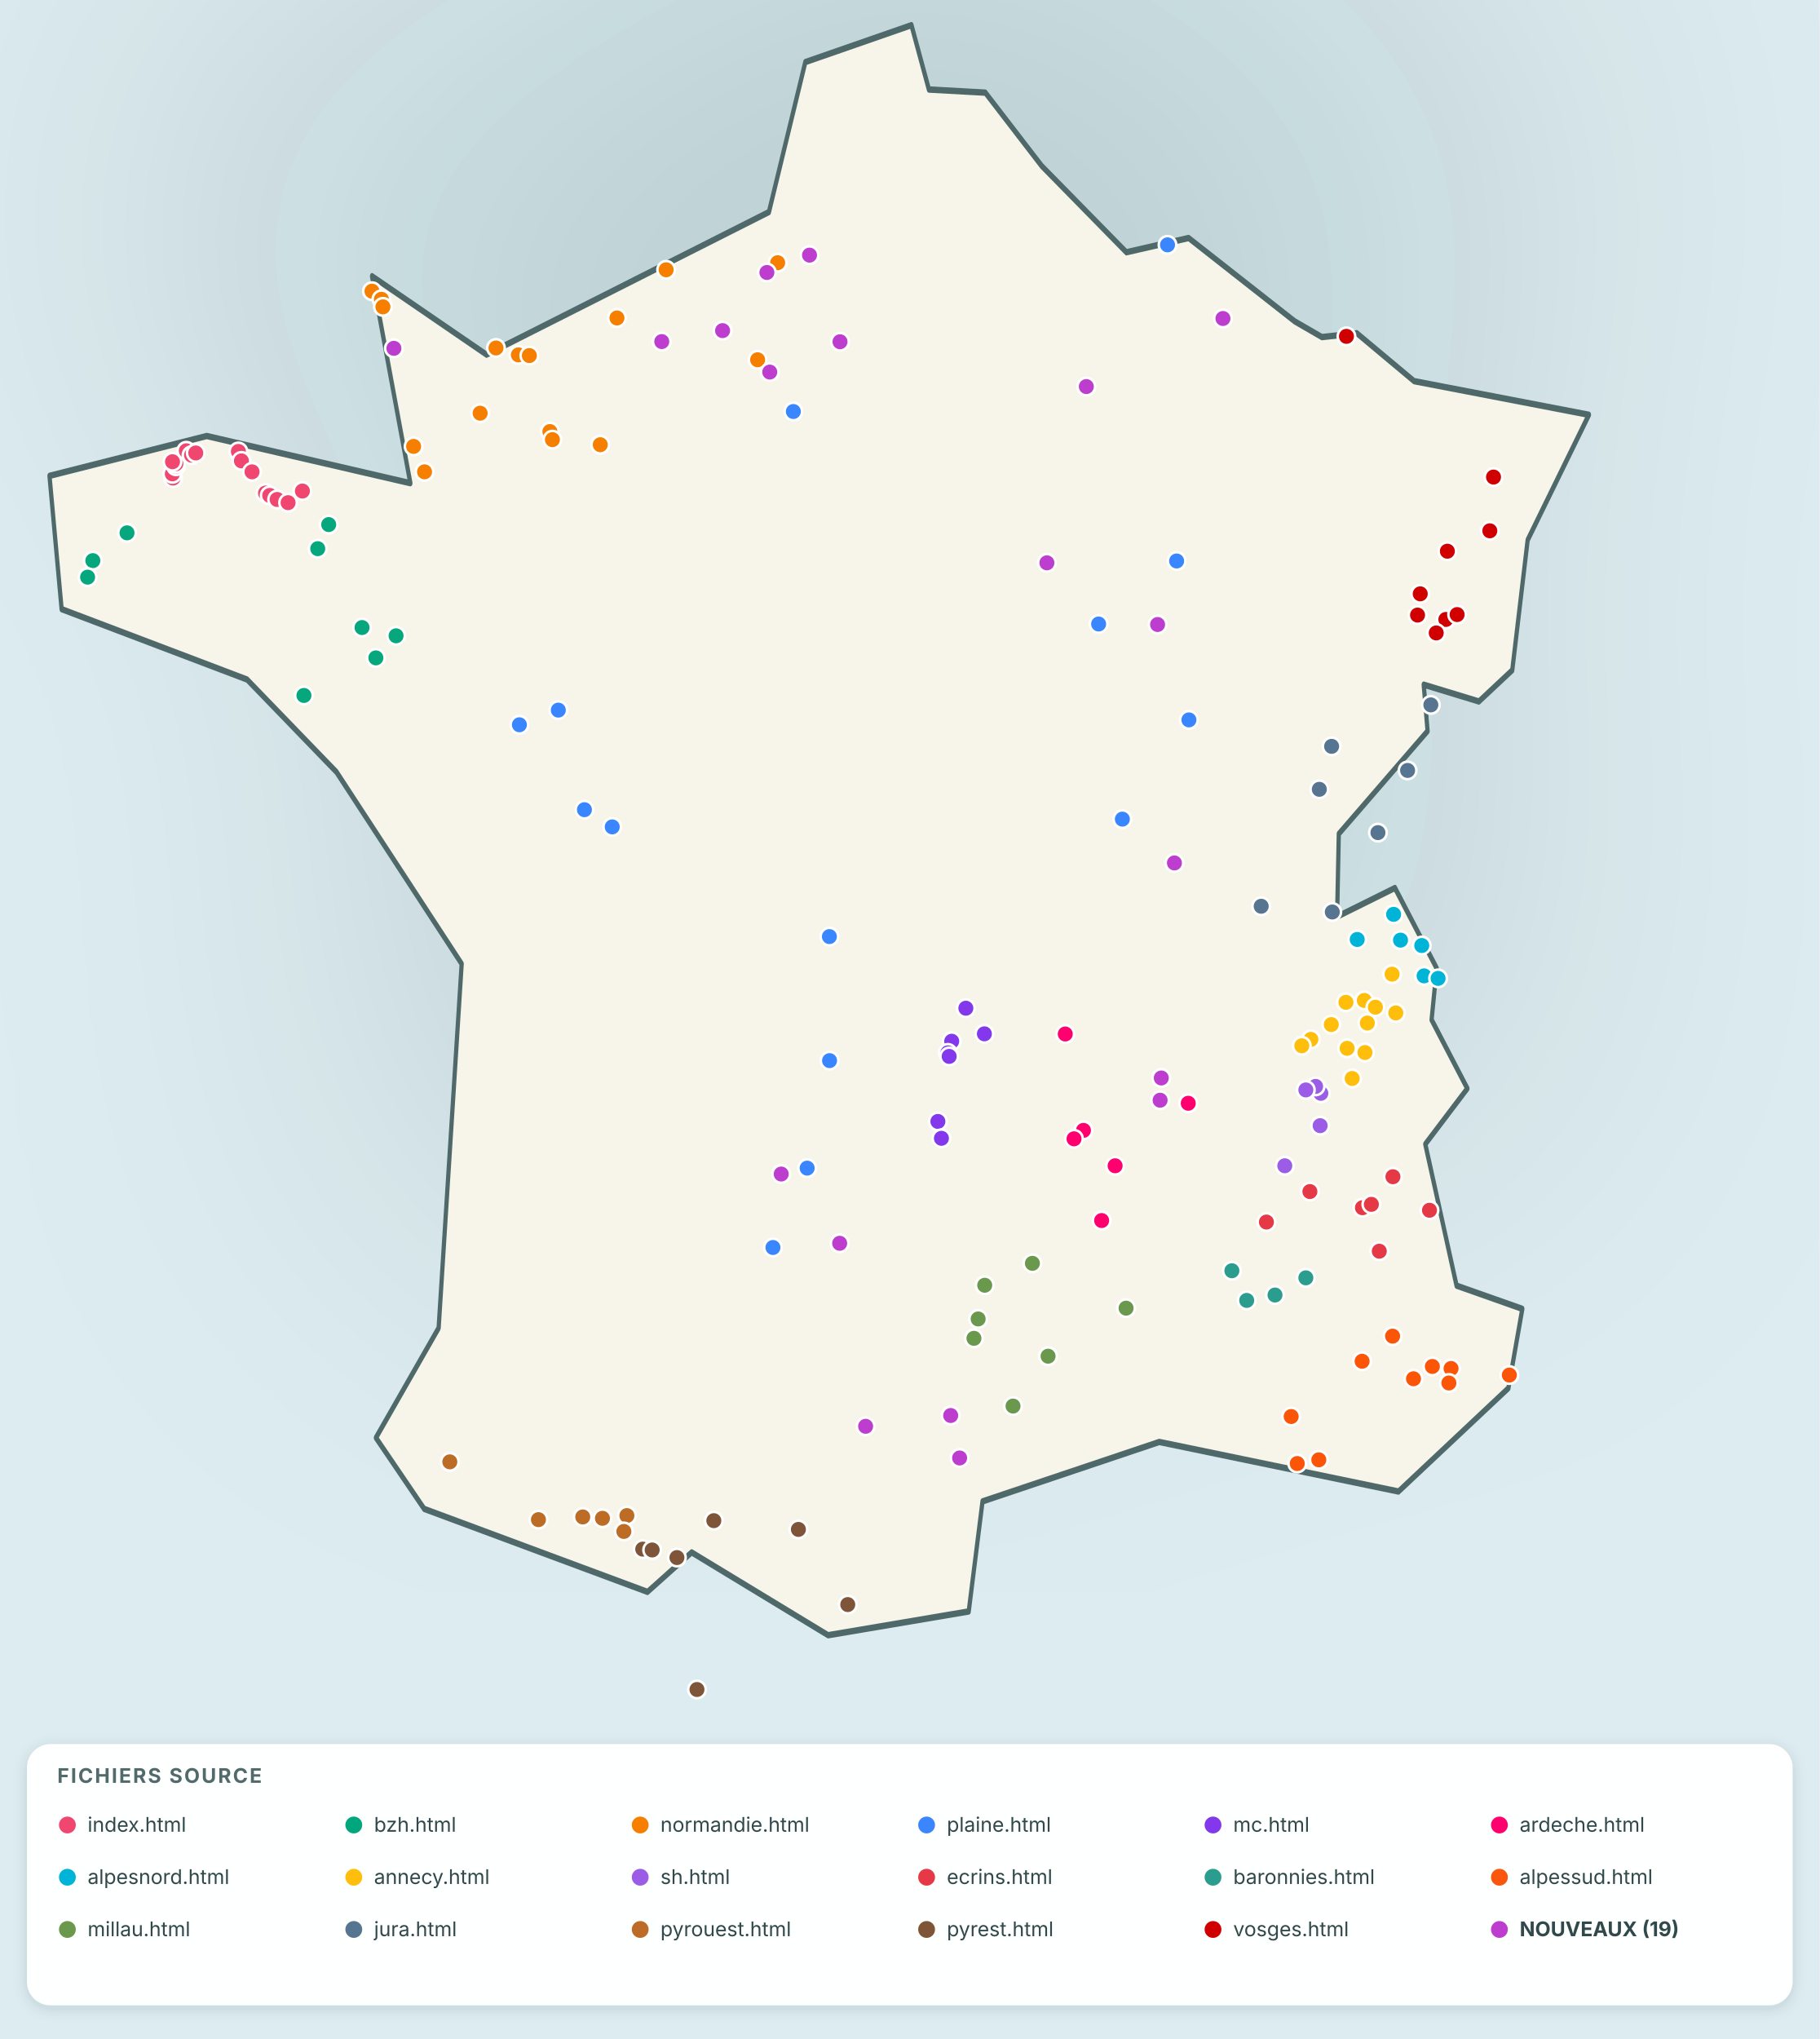
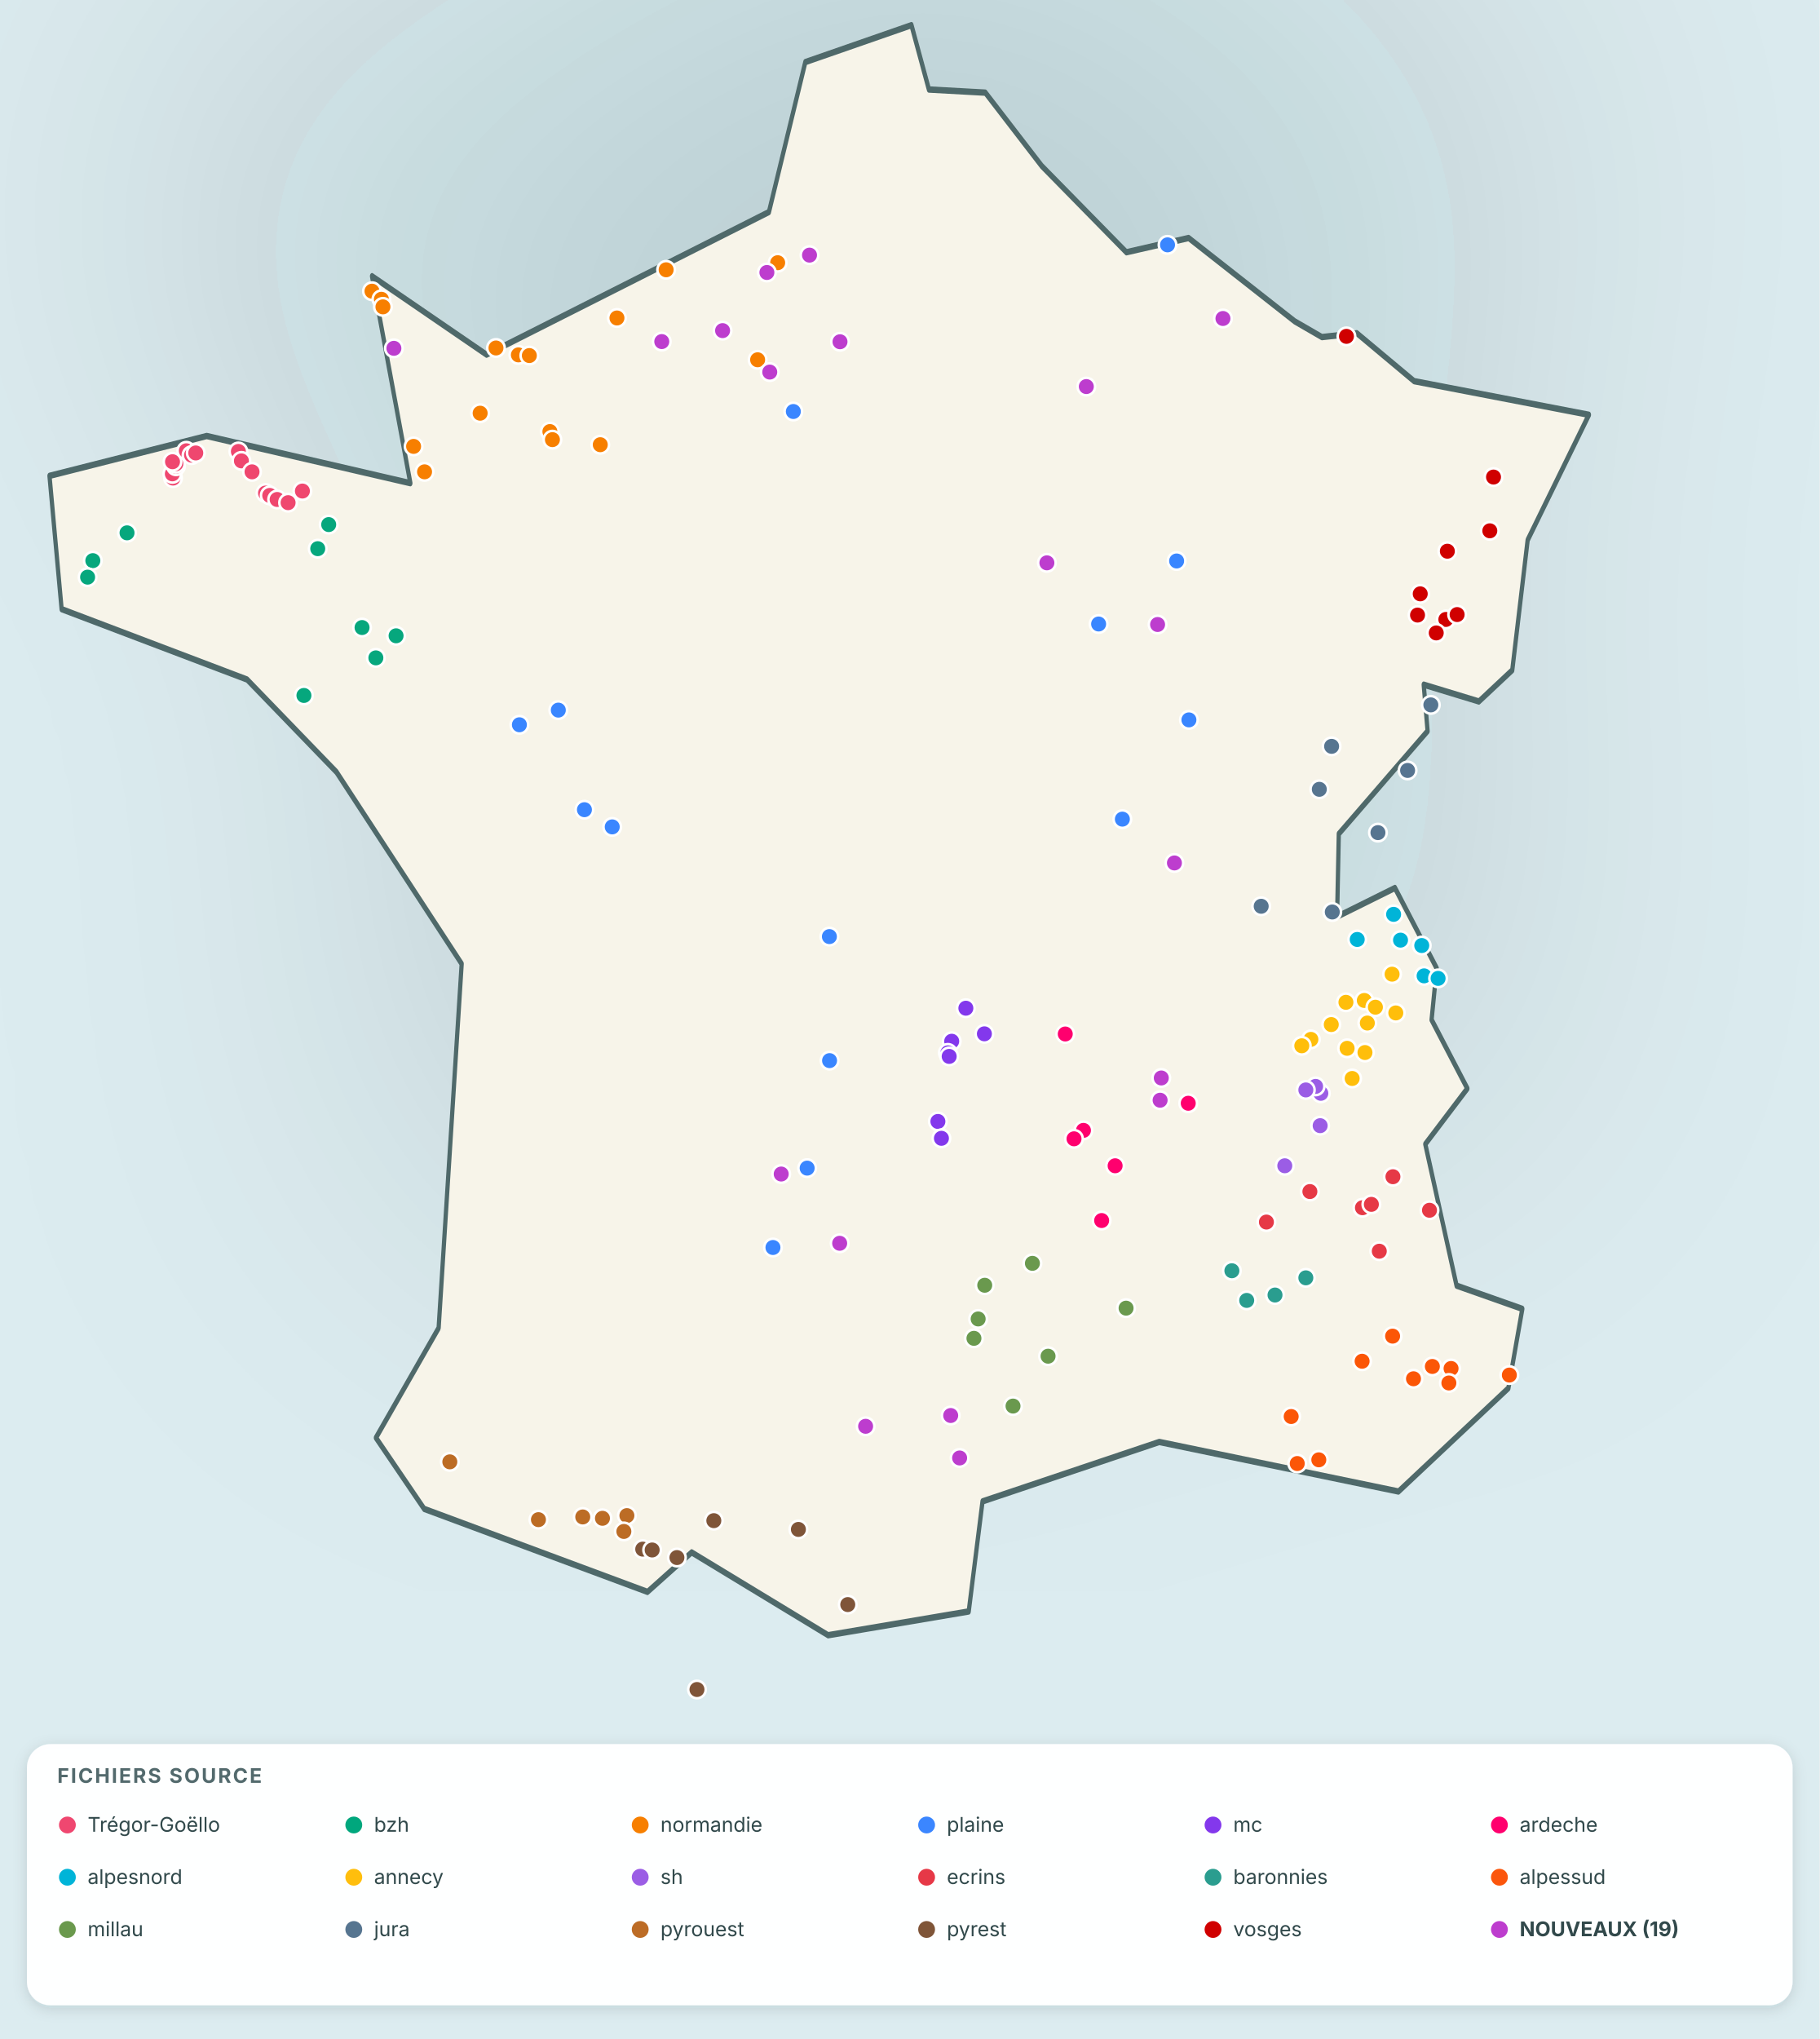
<svg xmlns="http://www.w3.org/2000/svg" width="1080" height="1210" viewBox="270 130 1080 1210" role="img" aria-labelledby="title description">
  <defs>
    <filter id="shadow" x="-20%" y="-20%" width="140%" height="140%">
      <feDropShadow dx="0" dy="2" stdDeviation="4" flood-color="#17252a" flood-opacity=".14" />
    </filter>
    <style>
      text { font-family: Inter, "Segoe UI", Arial, sans-serif; }
      .place { font-size: 14px; fill: #60787a; letter-spacing: .4px; }
      .country { font-size: 25px; fill: #476365; font-weight: 700; letter-spacing: 5px; }
      .point { stroke: #fff; stroke-width: 1.5; cursor: help; }
      .point:hover { stroke: #17252a; stroke-width: 3; r: 8; }
    </style>
  </defs>
  <rect x="270" y="130" width="1080" height="1210" fill="#dcecf0" />
  <g transform="matrix(72 0 0 -108.5 630 5694.6)" fill="#f7f4e9" stroke="#50696b" stroke-width=".035" stroke-linejoin="round" stroke-linecap="round" filter="url(#shadow)">
    <path d="M3.588 50.379L4.286 49.907L4.799 49.985L5.674 49.529L5.898 49.443L6.186 49.464L6.658 49.202L8.099 49.018L7.594 48.333L7.467 47.621L7.192 47.45L6.737 47.542L6.769 47.288L6.037 46.726L6.023 46.273L6.5 46.43L6.844 45.991L6.802 45.709L7.097 45.333L6.75 45.029L7.008 44.255L7.55 44.128L7.435 43.694L6.529 43.129L4.557 43.4L3.1 43.075L2.986 42.473L1.827 42.343L0.702 42.796L0.338 42.58L-1.503 43.034L-1.901 43.423L-1.384 44.023L-1.194 46.015L-2.226 47.064L-2.963 47.57L-4.492 47.955L-4.592 48.684L-3.296 48.902L-1.617 48.644L-1.933 49.776L-0.989 49.347L1.339 50.127L1.639 50.947L2.514 51.149L2.658 50.797L3.123 50.78Z" />
  </g>
  <g id="points">
    <g fill="#ef476f">
      <circle class="point" cx="372.7" cy="413.7" r="5.2" />
      <circle class="point" cx="372.3" cy="411.2" r="5.2" />
      <circle class="point" cx="374.5" cy="406.7" r="5.2" />
      <circle class="point" cx="374.4" cy="405.2" r="5.2" />
      <circle class="point" cx="372.4" cy="404.0" r="5.2" />
      <circle class="point" cx="380.6" cy="397.5" r="5.2" />
      <circle class="point" cx="383.7" cy="400.1" r="5.2" />
      <circle class="point" cx="386.2" cy="398.8" r="5.2" />
      <circle class="point" cx="411.5" cy="397.9" r="5.2" />
      <circle class="point" cx="413.3" cy="403.5" r="5.2" />
      <circle class="point" cx="419.6" cy="410.0" r="5.2" />
      <circle class="point" cx="427.6" cy="422.6" r="5.2" />
      <circle class="point" cx="430.1" cy="424.0" r="5.2" />
      <circle class="point" cx="434.5" cy="426.4" r="5.2" />
      <circle class="point" cx="441.0" cy="428.3" r="5.2" />
      <circle class="point" cx="449.5" cy="421.4" r="5.2" />
    </g>
    <g fill="#06a77d">
      <circle class="point" cx="458.6" cy="455.6" r="5.2" />
      <circle class="point" cx="465.1" cy="441.3" r="5.2" />
      <circle class="point" cx="484.9" cy="502.4" r="5.2" />
      <circle class="point" cx="505.1" cy="507.3" r="5.2" />
      <circle class="point" cx="493.1" cy="520.4" r="5.2" />
      <circle class="point" cx="450.4" cy="542.7" r="5.2" />
      <circle class="point" cx="345.4" cy="446.2" r="5.2" />
      <circle class="point" cx="325.1" cy="462.7" r="5.2" />
      <circle class="point" cx="322.0" cy="472.5" r="5.2" />
    </g>
    <g fill="#f77f00">
      <circle class="point" cx="596.4" cy="386.1" r="5.2" />
      <circle class="point" cx="626.3" cy="393.9" r="5.2" />
      <circle class="point" cx="597.9" cy="390.9" r="5.2" />
      <circle class="point" cx="522.0" cy="410.0" r="5.2" />
      <circle class="point" cx="515.5" cy="394.9" r="5.2" />
      <circle class="point" cx="555.0" cy="375.2" r="5.2" />
      <circle class="point" cx="490.8" cy="302.8" r="5.2" />
      <circle class="point" cx="496.4" cy="307.6" r="5.2" />
      <circle class="point" cx="497.3" cy="312.1" r="5.2" />
      <circle class="point" cx="564.4" cy="336.5" r="5.2" />
      <circle class="point" cx="577.7" cy="340.6" r="5.2" />
      <circle class="point" cx="584.2" cy="341.0" r="5.2" />
      <circle class="point" cx="636.2" cy="318.7" r="5.2" />
      <circle class="point" cx="665.4" cy="290.1" r="5.2" />
      <circle class="point" cx="731.6" cy="285.9" r="5.2" />
      <circle class="point" cx="719.7" cy="343.5" r="5.2" />
    </g>
    <g fill="#3a86ff">
      <circle class="point" cx="633.4" cy="620.7" r="5.2" />
      <circle class="point" cx="616.9" cy="610.5" r="5.2" />
      <circle class="point" cx="578.3" cy="560.1" r="5.2" />
      <circle class="point" cx="601.4" cy="551.4" r="5.2" />
      <circle class="point" cx="740.9" cy="374.2" r="5.2" />
      <circle class="point" cx="762.3" cy="685.8" r="5.2" />
      <circle class="point" cx="762.4" cy="759.4" r="5.2" />
      <circle class="point" cx="749.1" cy="823.2" r="5.2" />
      <circle class="point" cx="728.8" cy="870.3" r="5.2" />
      <circle class="point" cx="963.0" cy="275.3" r="5.2" />
      <circle class="point" cx="922.1" cy="500.3" r="5.2" />
      <circle class="point" cx="968.4" cy="462.9" r="5.2" />
      <circle class="point" cx="975.7" cy="557.2" r="5.2" />
      <circle class="point" cx="936.2" cy="616.1" r="5.2" />
    </g>
    <g fill="#8338ec">
      <circle class="point" cx="843.3" cy="728.3" r="5.2" />
      <circle class="point" cx="854.3" cy="743.5" r="5.2" />
      <circle class="point" cx="834.9" cy="747.9" r="5.2" />
      <circle class="point" cx="832.6" cy="754.8" r="5.2" />
      <circle class="point" cx="833.4" cy="756.9" r="5.2" />
      <circle class="point" cx="826.7" cy="795.5" r="5.2" />
      <circle class="point" cx="828.8" cy="805.5" r="5.2" />
    </g>
    <g fill="#ff006e">
      <circle class="point" cx="913.1" cy="800.8" r="5.2" />
      <circle class="point" cx="907.5" cy="805.8" r="5.2" />
      <circle class="point" cx="931.9" cy="821.8" r="5.2" />
      <circle class="point" cx="902.3" cy="743.6" r="5.2" />
      <circle class="point" cx="923.9" cy="854.3" r="5.2" />
      <circle class="point" cx="975.3" cy="784.7" r="5.2" />
    </g>
    <g fill="#00b4d8">
      <circle class="point" cx="1097.2" cy="672.6" r="5.2" />
      <circle class="point" cx="1101.3" cy="687.9" r="5.2" />
      <circle class="point" cx="1113.9" cy="691.1" r="5.2" />
      <circle class="point" cx="1075.6" cy="687.5" r="5.2" />
      <circle class="point" cx="1115.3" cy="709.1" r="5.2" />
      <circle class="point" cx="1123.6" cy="710.6" r="5.2" />
    </g>
    <g fill="#ffbe0b">
      <circle class="point" cx="1079.8" cy="723.7" r="5.2" />
      <circle class="point" cx="1068.9" cy="724.8" r="5.2" />
      <circle class="point" cx="1081.6" cy="737.1" r="5.2" />
      <circle class="point" cx="1096.3" cy="708.1" r="5.2" />
      <circle class="point" cx="1098.5" cy="731.1" r="5.2" />
      <circle class="point" cx="1086.4" cy="727.7" r="5.2" />
      <circle class="point" cx="1080.2" cy="754.6" r="5.2" />
      <circle class="point" cx="1072.6" cy="770.0" r="5.2" />
      <circle class="point" cx="1069.6" cy="752.1" r="5.2" />
      <circle class="point" cx="1060.2" cy="738.0" r="5.2" />
      <circle class="point" cx="1048.1" cy="746.8" r="5.2" />
      <circle class="point" cx="1042.7" cy="750.6" r="5.2" />
    </g>
    <g fill="#9b5de5">
      <circle class="point" cx="1054.0" cy="778.8" r="5.2" />
      <circle class="point" cx="1050.9" cy="774.7" r="5.2" />
      <circle class="point" cx="1045.1" cy="776.8" r="5.2" />
      <circle class="point" cx="1053.6" cy="798.0" r="5.2" />
      <circle class="point" cx="1032.6" cy="821.8" r="5.2" />
    </g>
    <g fill="#e63946">
      <circle class="point" cx="1096.8" cy="828.3" r="5.2" />
      <circle class="point" cx="1118.5" cy="848.2" r="5.2" />
      <circle class="point" cx="1078.7" cy="846.7" r="5.2" />
      <circle class="point" cx="1084.0" cy="844.7" r="5.2" />
      <circle class="point" cx="1088.7" cy="872.5" r="5.2" />
      <circle class="point" cx="1021.7" cy="855.2" r="5.2" />
      <circle class="point" cx="1047.5" cy="837.1" r="5.2" />
    </g>
    <g fill="#2a9d8f">
      <circle class="point" cx="1001.2" cy="884.1" r="5.2" />
      <circle class="point" cx="1010.0" cy="901.7" r="5.2" />
      <circle class="point" cx="1026.8" cy="898.5" r="5.2" />
      <circle class="point" cx="1045.1" cy="888.3" r="5.2" />
    </g>
    <g fill="#fb5607">
      <circle class="point" cx="1096.6" cy="922.9" r="5.2" />
      <circle class="point" cx="1078.5" cy="937.8" r="5.2" />
      <circle class="point" cx="1109.0" cy="948.2" r="5.2" />
      <circle class="point" cx="1120.2" cy="940.9" r="5.2" />
      <circle class="point" cx="1131.3" cy="942.1" r="5.2" />
      <circle class="point" cx="1130.0" cy="950.7" r="5.2" />
      <circle class="point" cx="1165.9" cy="946.0" r="5.2" />
      <circle class="point" cx="1036.4" cy="970.6" r="5.2" />
      <circle class="point" cx="1052.8" cy="996.3" r="5.2" />
      <circle class="point" cx="1040.0" cy="998.5" r="5.2" />
    </g>
    <g fill="#6a994e">
      <circle class="point" cx="854.5" cy="892.7" r="5.2" />
      <circle class="point" cx="882.8" cy="879.7" r="5.2" />
      <circle class="point" cx="938.4" cy="906.3" r="5.2" />
      <circle class="point" cx="850.6" cy="912.7" r="5.2" />
      <circle class="point" cx="848.1" cy="924.2" r="5.2" />
      <circle class="point" cx="892.1" cy="934.8" r="5.2" />
      <circle class="point" cx="871.3" cy="964.4" r="5.2" />
    </g>
    <g fill="#577590">
      <circle class="point" cx="1119.3" cy="548.3" r="5.2" />
      <circle class="point" cx="1060.4" cy="572.9" r="5.2" />
      <circle class="point" cx="1105.5" cy="587.2" r="5.2" />
      <circle class="point" cx="1053.1" cy="598.4" r="5.2" />
      <circle class="point" cx="1087.9" cy="624.1" r="5.2" />
      <circle class="point" cx="1060.8" cy="671.2" r="5.2" />
      <circle class="point" cx="1018.6" cy="667.8" r="5.2" />
    </g>
    <g fill="#bc6c25">
      <circle class="point" cx="537.0" cy="997.5" r="5.2" />
      <circle class="point" cx="589.6" cy="1031.8" r="5.2" />
      <circle class="point" cx="615.9" cy="1030.2" r="5.2" />
      <circle class="point" cx="627.6" cy="1031.0" r="5.2" />
      <circle class="point" cx="642.1" cy="1029.4" r="5.2" />
      <circle class="point" cx="640.3" cy="1038.8" r="5.2" />
    </g>
    <g fill="#7f5539">
      <circle class="point" cx="651.5" cy="1049.3" r="5.2" />
      <circle class="point" cx="657.1" cy="1049.8" r="5.2" />
      <circle class="point" cx="671.8" cy="1054.3" r="5.2" />
      <circle class="point" cx="693.7" cy="1032.4" r="5.2" />
      <circle class="point" cx="743.9" cy="1037.6" r="5.2" />
      <circle class="point" cx="773.2" cy="1082.2" r="5.2" />
      <circle class="point" cx="683.7" cy="1132.6" r="5.2" />
    </g>
    <g fill="#d00000">
      <circle class="point" cx="1069.2" cy="329.6" r="5.2" />
      <circle class="point" cx="1156.5" cy="413.1" r="5.2" />
      <circle class="point" cx="1154.3" cy="445.0" r="5.2" />
      <circle class="point" cx="1129.1" cy="457.1" r="5.2" />
      <circle class="point" cx="1113.0" cy="482.4" r="5.2" />
      <circle class="point" cx="1111.4" cy="495.0" r="5.2" />
      <circle class="point" cx="1128.2" cy="497.6" r="5.2" />
      <circle class="point" cx="1134.9" cy="494.7" r="5.2" />
      <circle class="point" cx="1122.5" cy="505.6" r="5.2" />
    </g>
    <g fill="#bd3dce">
      <circle class="point" cx="958.6" cy="782.9" r="5.2" />
      <circle class="point" cx="959.3" cy="769.7" r="5.2" />
      <circle class="point" cx="662.8" cy="332.7" r="5.2" />
      <circle class="point" cx="725.2" cy="291.7" r="5.2" />
      <circle class="point" cx="750.5" cy="281.4" r="5.2" />
      <circle class="point" cx="503.8" cy="336.7" r="5.2" />
      <circle class="point" cx="698.9" cy="326.2" r="5.2" />
      <circle class="point" cx="726.9" cy="350.8" r="5.2" />
      <circle class="point" cx="768.6" cy="332.8" r="5.2" />
      <circle class="point" cx="733.7" cy="826.7" r="5.2" />
      <circle class="point" cx="768.4" cy="867.8" r="5.2" />
      <circle class="point" cx="783.8" cy="976.4" r="5.2" />
      <circle class="point" cx="839.6" cy="995.2" r="5.2" />
      <circle class="point" cx="834.3" cy="970.0" r="5.2" />
      <circle class="point" cx="995.9" cy="319.0" r="5.2" />
      <circle class="point" cx="914.8" cy="359.4" r="5.2" />
      <circle class="point" cx="967.1" cy="642.1" r="5.2" />
      <circle class="point" cx="891.4" cy="464.0" r="5.2" />
      <circle class="point" cx="957.1" cy="500.6" r="5.2" />
    </g>
  </g>
  <g transform="translate(286 1165)" filter="url(#shadow)">
    <rect width="1048" height="155" rx="14" fill="#fff" opacity=".97" />
    <text x="18" y="23" font-size="12" font-weight="700" letter-spacing="1" fill="#526a6d">FICHIERS SOURCE</text>
    <g font-size="12" fill="#30494b">
      <circle cx="24" cy="48" r="5" fill="#ef476f" />
-       <text x="36" y="52">index.html</text>
+       <text x="36" y="52">Trégor-Goëllo</text>
      <circle cx="194" cy="48" r="5" fill="#06a77d" />
-       <text x="206" y="52">bzh.html</text>
+       <text x="206" y="52">bzh</text>
      <circle cx="364" cy="48" r="5" fill="#f77f00" />
-       <text x="376" y="52">normandie.html</text>
+       <text x="376" y="52">normandie</text>
      <circle cx="534" cy="48" r="5" fill="#3a86ff" />
-       <text x="546" y="52">plaine.html</text>
+       <text x="546" y="52">plaine</text>
      <circle cx="704" cy="48" r="5" fill="#8338ec" />
-       <text x="716" y="52">mc.html</text>
+       <text x="716" y="52">mc</text>
      <circle cx="874" cy="48" r="5" fill="#ff006e" />
-       <text x="886" y="52">ardeche.html</text>
+       <text x="886" y="52">ardeche</text>
      <circle cx="24" cy="79" r="5" fill="#00b4d8" />
-       <text x="36" y="83">alpesnord.html</text>
+       <text x="36" y="83">alpesnord</text>
      <circle cx="194" cy="79" r="5" fill="#ffbe0b" />
-       <text x="206" y="83">annecy.html</text>
+       <text x="206" y="83">annecy</text>
      <circle cx="364" cy="79" r="5" fill="#9b5de5" />
-       <text x="376" y="83">sh.html</text>
+       <text x="376" y="83">sh</text>
      <circle cx="534" cy="79" r="5" fill="#e63946" />
-       <text x="546" y="83">ecrins.html</text>
+       <text x="546" y="83">ecrins</text>
      <circle cx="704" cy="79" r="5" fill="#2a9d8f" />
-       <text x="716" y="83">baronnies.html</text>
+       <text x="716" y="83">baronnies</text>
      <circle cx="874" cy="79" r="5" fill="#fb5607" />
-       <text x="886" y="83">alpessud.html</text>
+       <text x="886" y="83">alpessud</text>
      <circle cx="24" cy="110" r="5" fill="#6a994e" />
-       <text x="36" y="114">millau.html</text>
+       <text x="36" y="114">millau</text>
      <circle cx="194" cy="110" r="5" fill="#577590" />
-       <text x="206" y="114">jura.html</text>
+       <text x="206" y="114">jura</text>
      <circle cx="364" cy="110" r="5" fill="#bc6c25" />
-       <text x="376" y="114">pyrouest.html</text>
+       <text x="376" y="114">pyrouest</text>
      <circle cx="534" cy="110" r="5" fill="#7f5539" />
-       <text x="546" y="114">pyrest.html</text>
+       <text x="546" y="114">pyrest</text>
      <circle cx="704" cy="110" r="5" fill="#d00000" />
-       <text x="716" y="114">vosges.html</text>
+       <text x="716" y="114">vosges</text>
      <circle cx="874" cy="110" r="5" fill="#bd3dce" />
      <text x="886" y="114" font-weight="700">NOUVEAUX (19)</text>
    </g>
  </g>
</svg>
